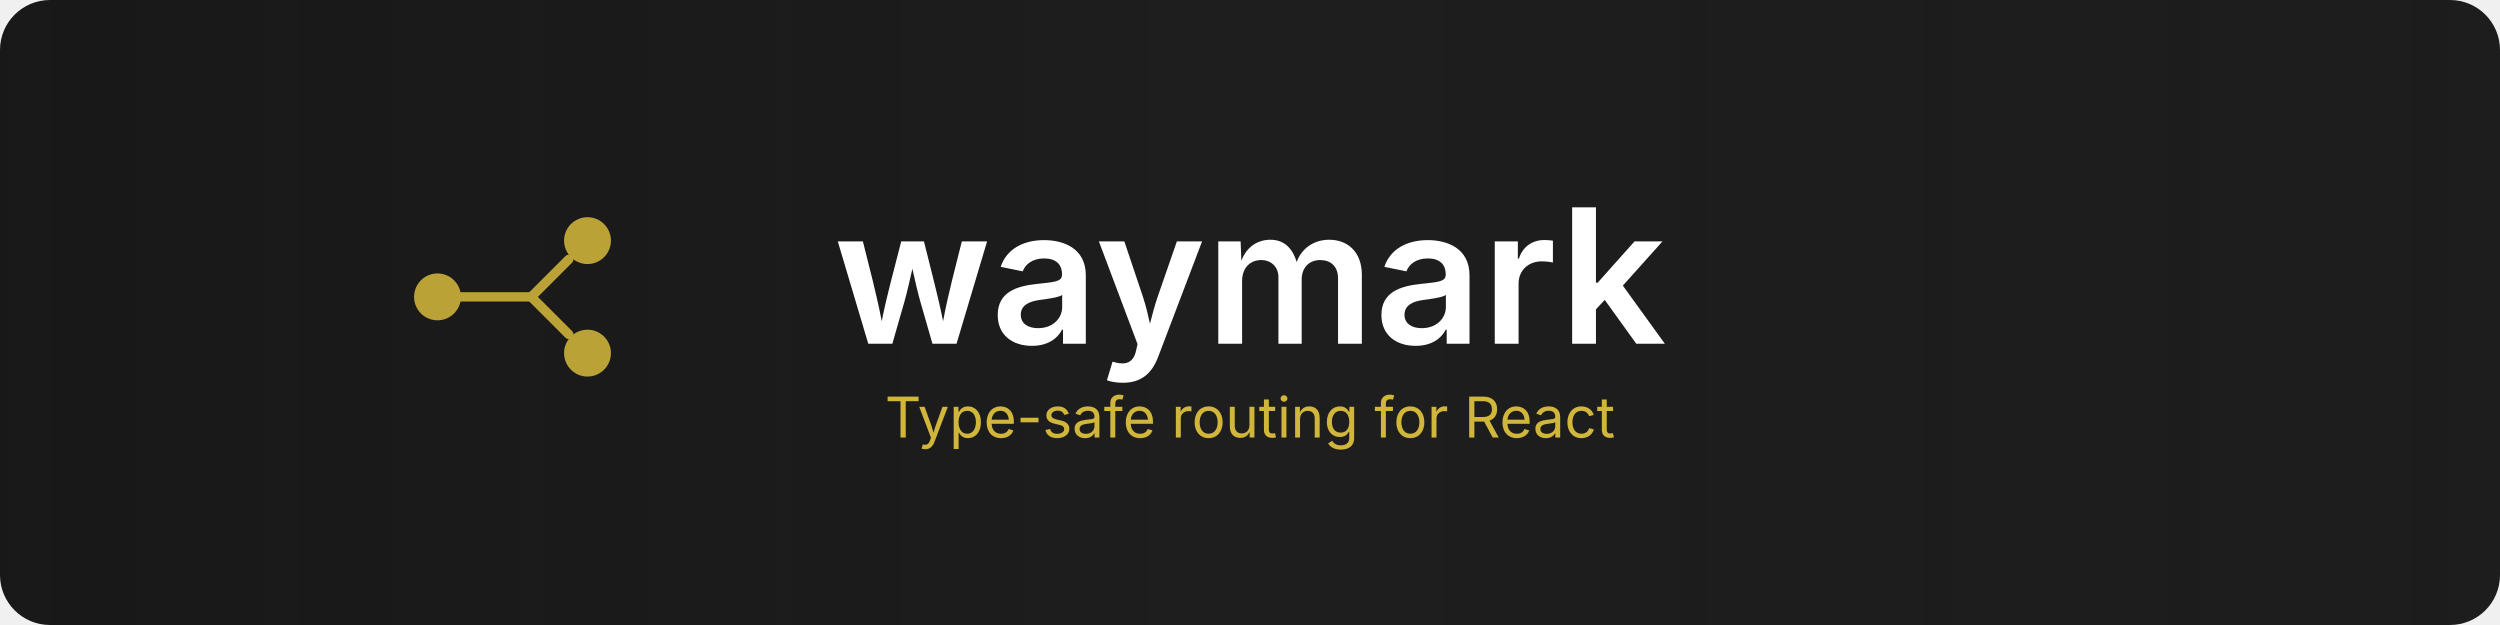
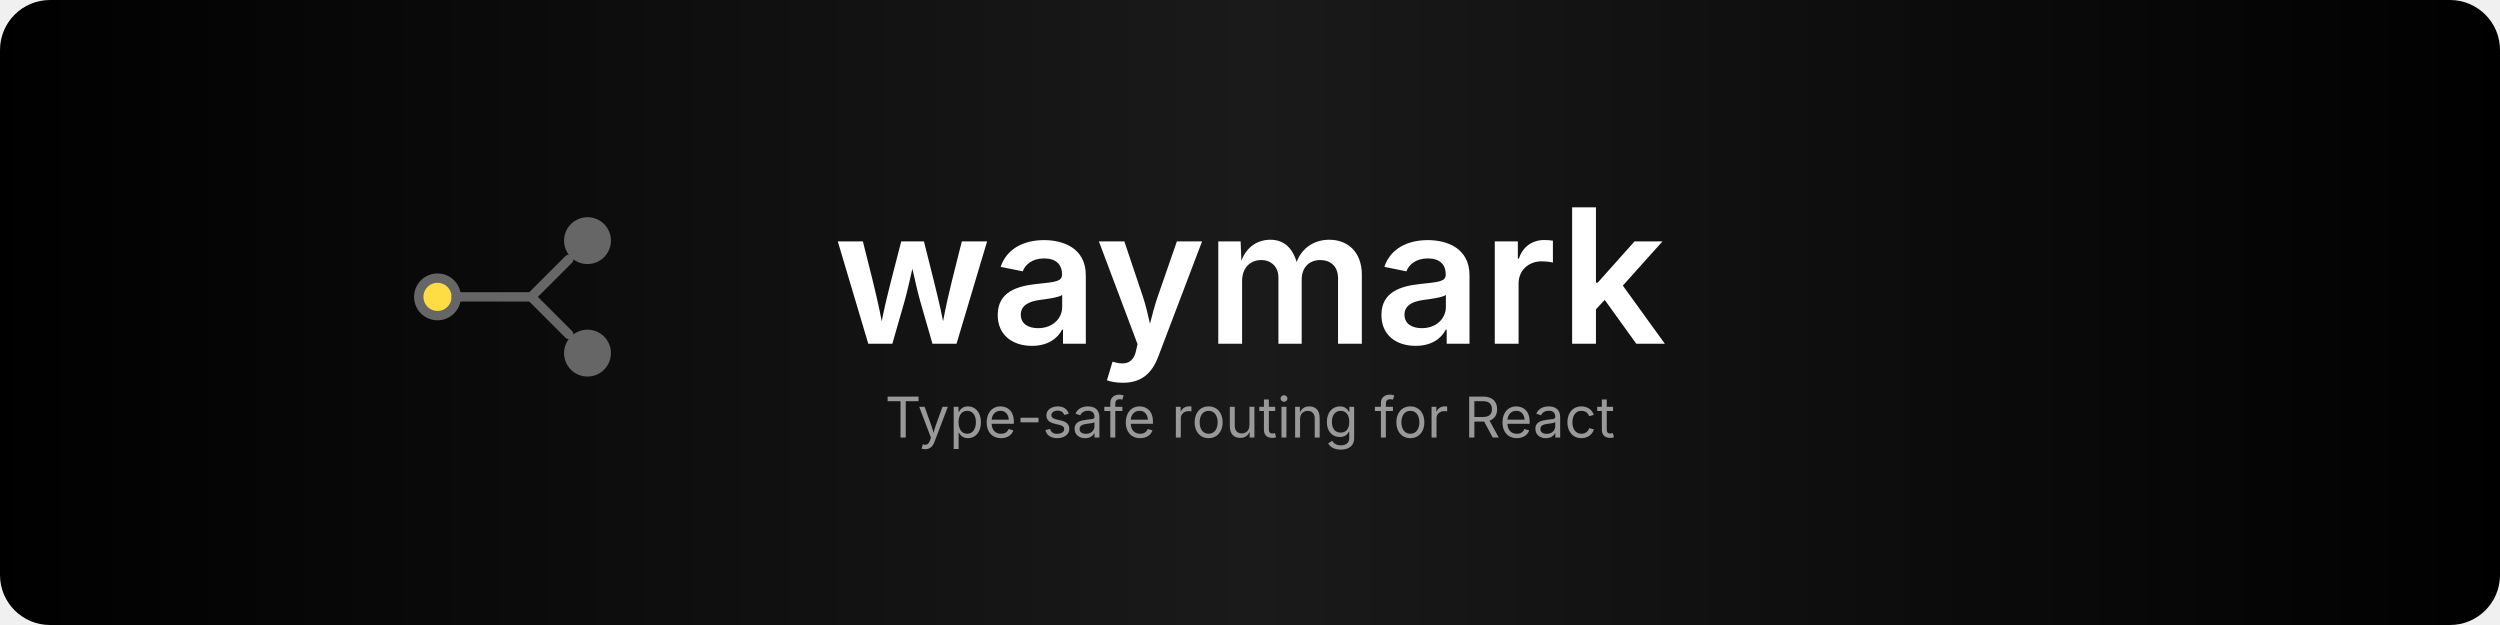
<svg xmlns="http://www.w3.org/2000/svg" viewBox="0 0 1600 400">
  <defs>
    <linearGradient id="grad" x1="0%" y1="0%" x2="100%" y2="0%">
-       <stop offset="0%" style="stop-color:#0d0d0d;stop-opacity:0.95" />
-       <stop offset="50%" style="stop-color:#171717;stop-opacity:0.97" />
-       <stop offset="100%" style="stop-color:#121212;stop-opacity:0.95" />
+       <stop offset="0%" style="stop-color:#000000;stop-opacity:1" />
+       <stop offset="50%" style="stop-color:#1a1a1a;stop-opacity:1" />
+       <stop offset="100%" style="stop-color:#000000;stop-opacity:1" />
    </linearGradient>
  </defs>
  <rect width="1600" height="400" fill="url(#grad)" rx="32" />
  <text x="800" y="220" font-family="system-ui, -apple-system, sans-serif" font-size="120" font-weight="600" fill="#fff" text-anchor="middle">
    waymark
  </text>
-   <text x="800" y="280" font-family="system-ui, -apple-system, sans-serif" font-size="36" fill="#fedc43" text-anchor="middle" opacity="0.8">
+   <text x="800" y="280" font-family="system-ui, -apple-system, sans-serif" font-size="36" fill="#999" text-anchor="middle">
    Type-safe routing for React
  </text>
-   <g transform="translate(280, 190)" fill="none" stroke="#fedc43" stroke-width="6" stroke-linecap="round" opacity="0.7">
+   <g transform="translate(280, 190)" fill="none" stroke="#666" stroke-width="6" stroke-linecap="round">
    <circle cx="0" cy="0" r="12" fill="#fedc43" />
    <path d="M 12 0 L 60 0 L 84 -24" />
-     <circle cx="96" cy="-36" r="12" fill="#fedc43" />
+     <circle cx="96" cy="-36" r="12" fill="#666" />
    <path d="M 60 0 L 84 24" />
-     <circle cx="96" cy="36" r="12" fill="#fedc43" />
+     <circle cx="96" cy="36" r="12" fill="#666" />
  </g>
</svg>
